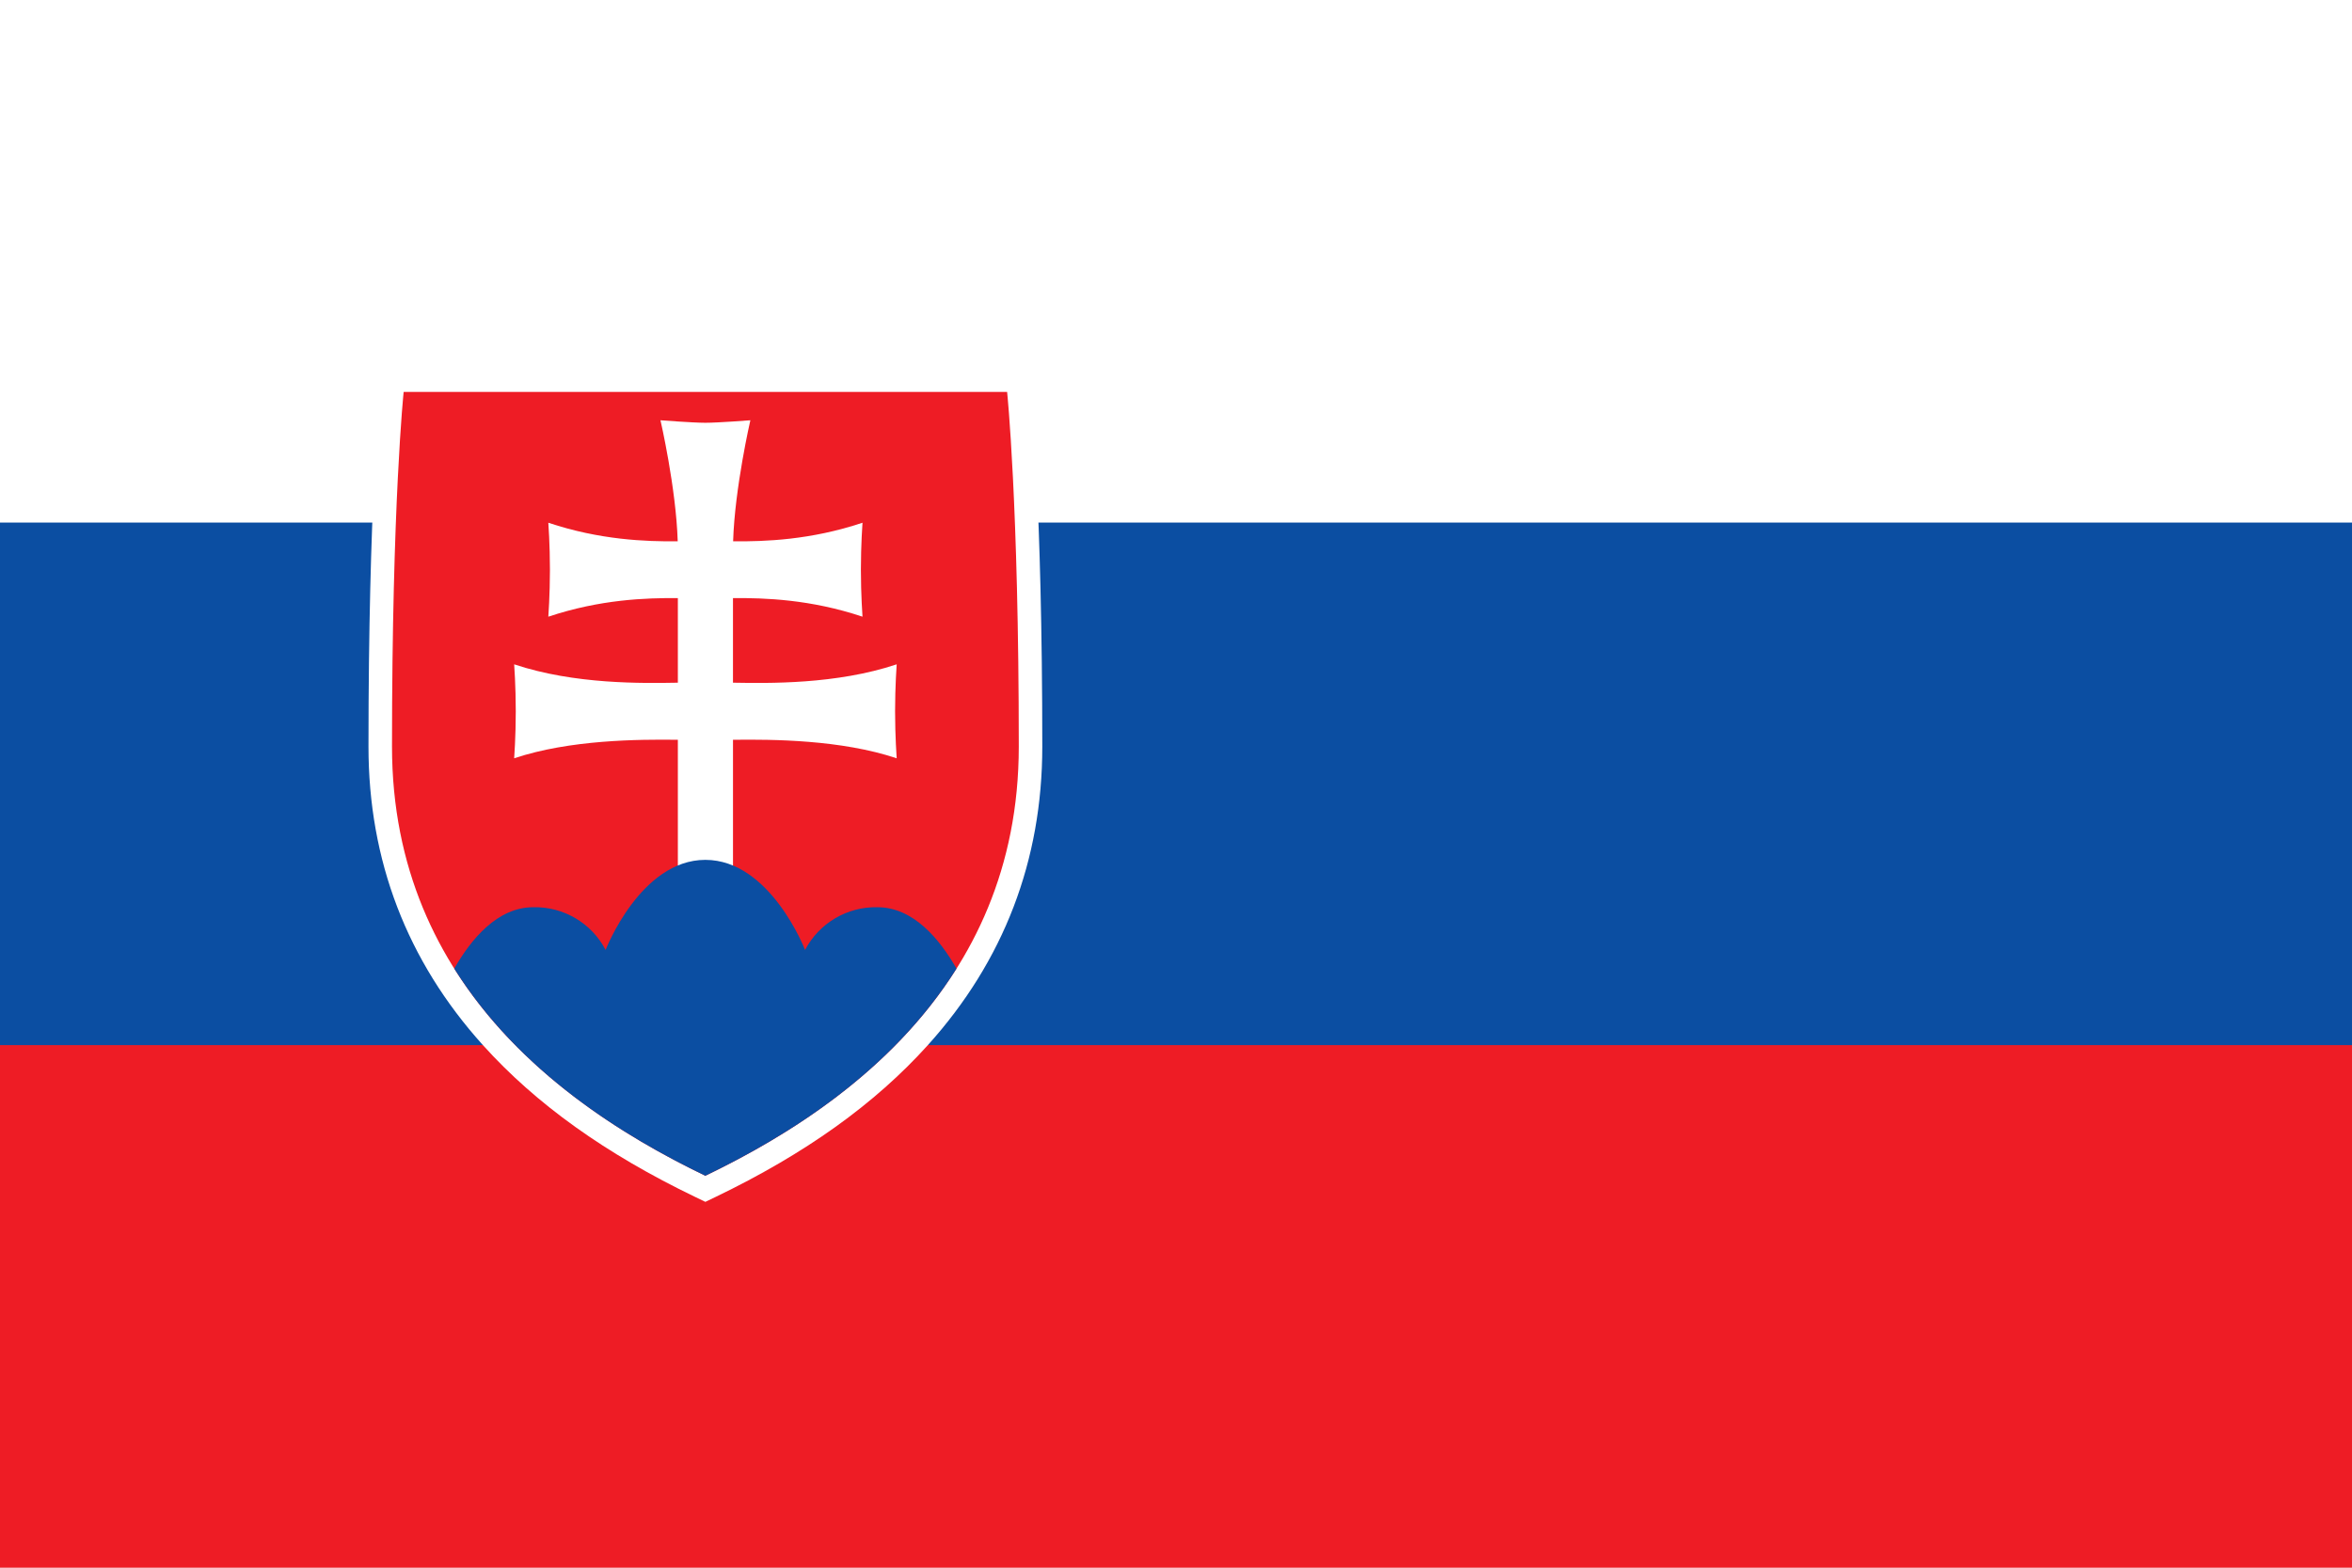
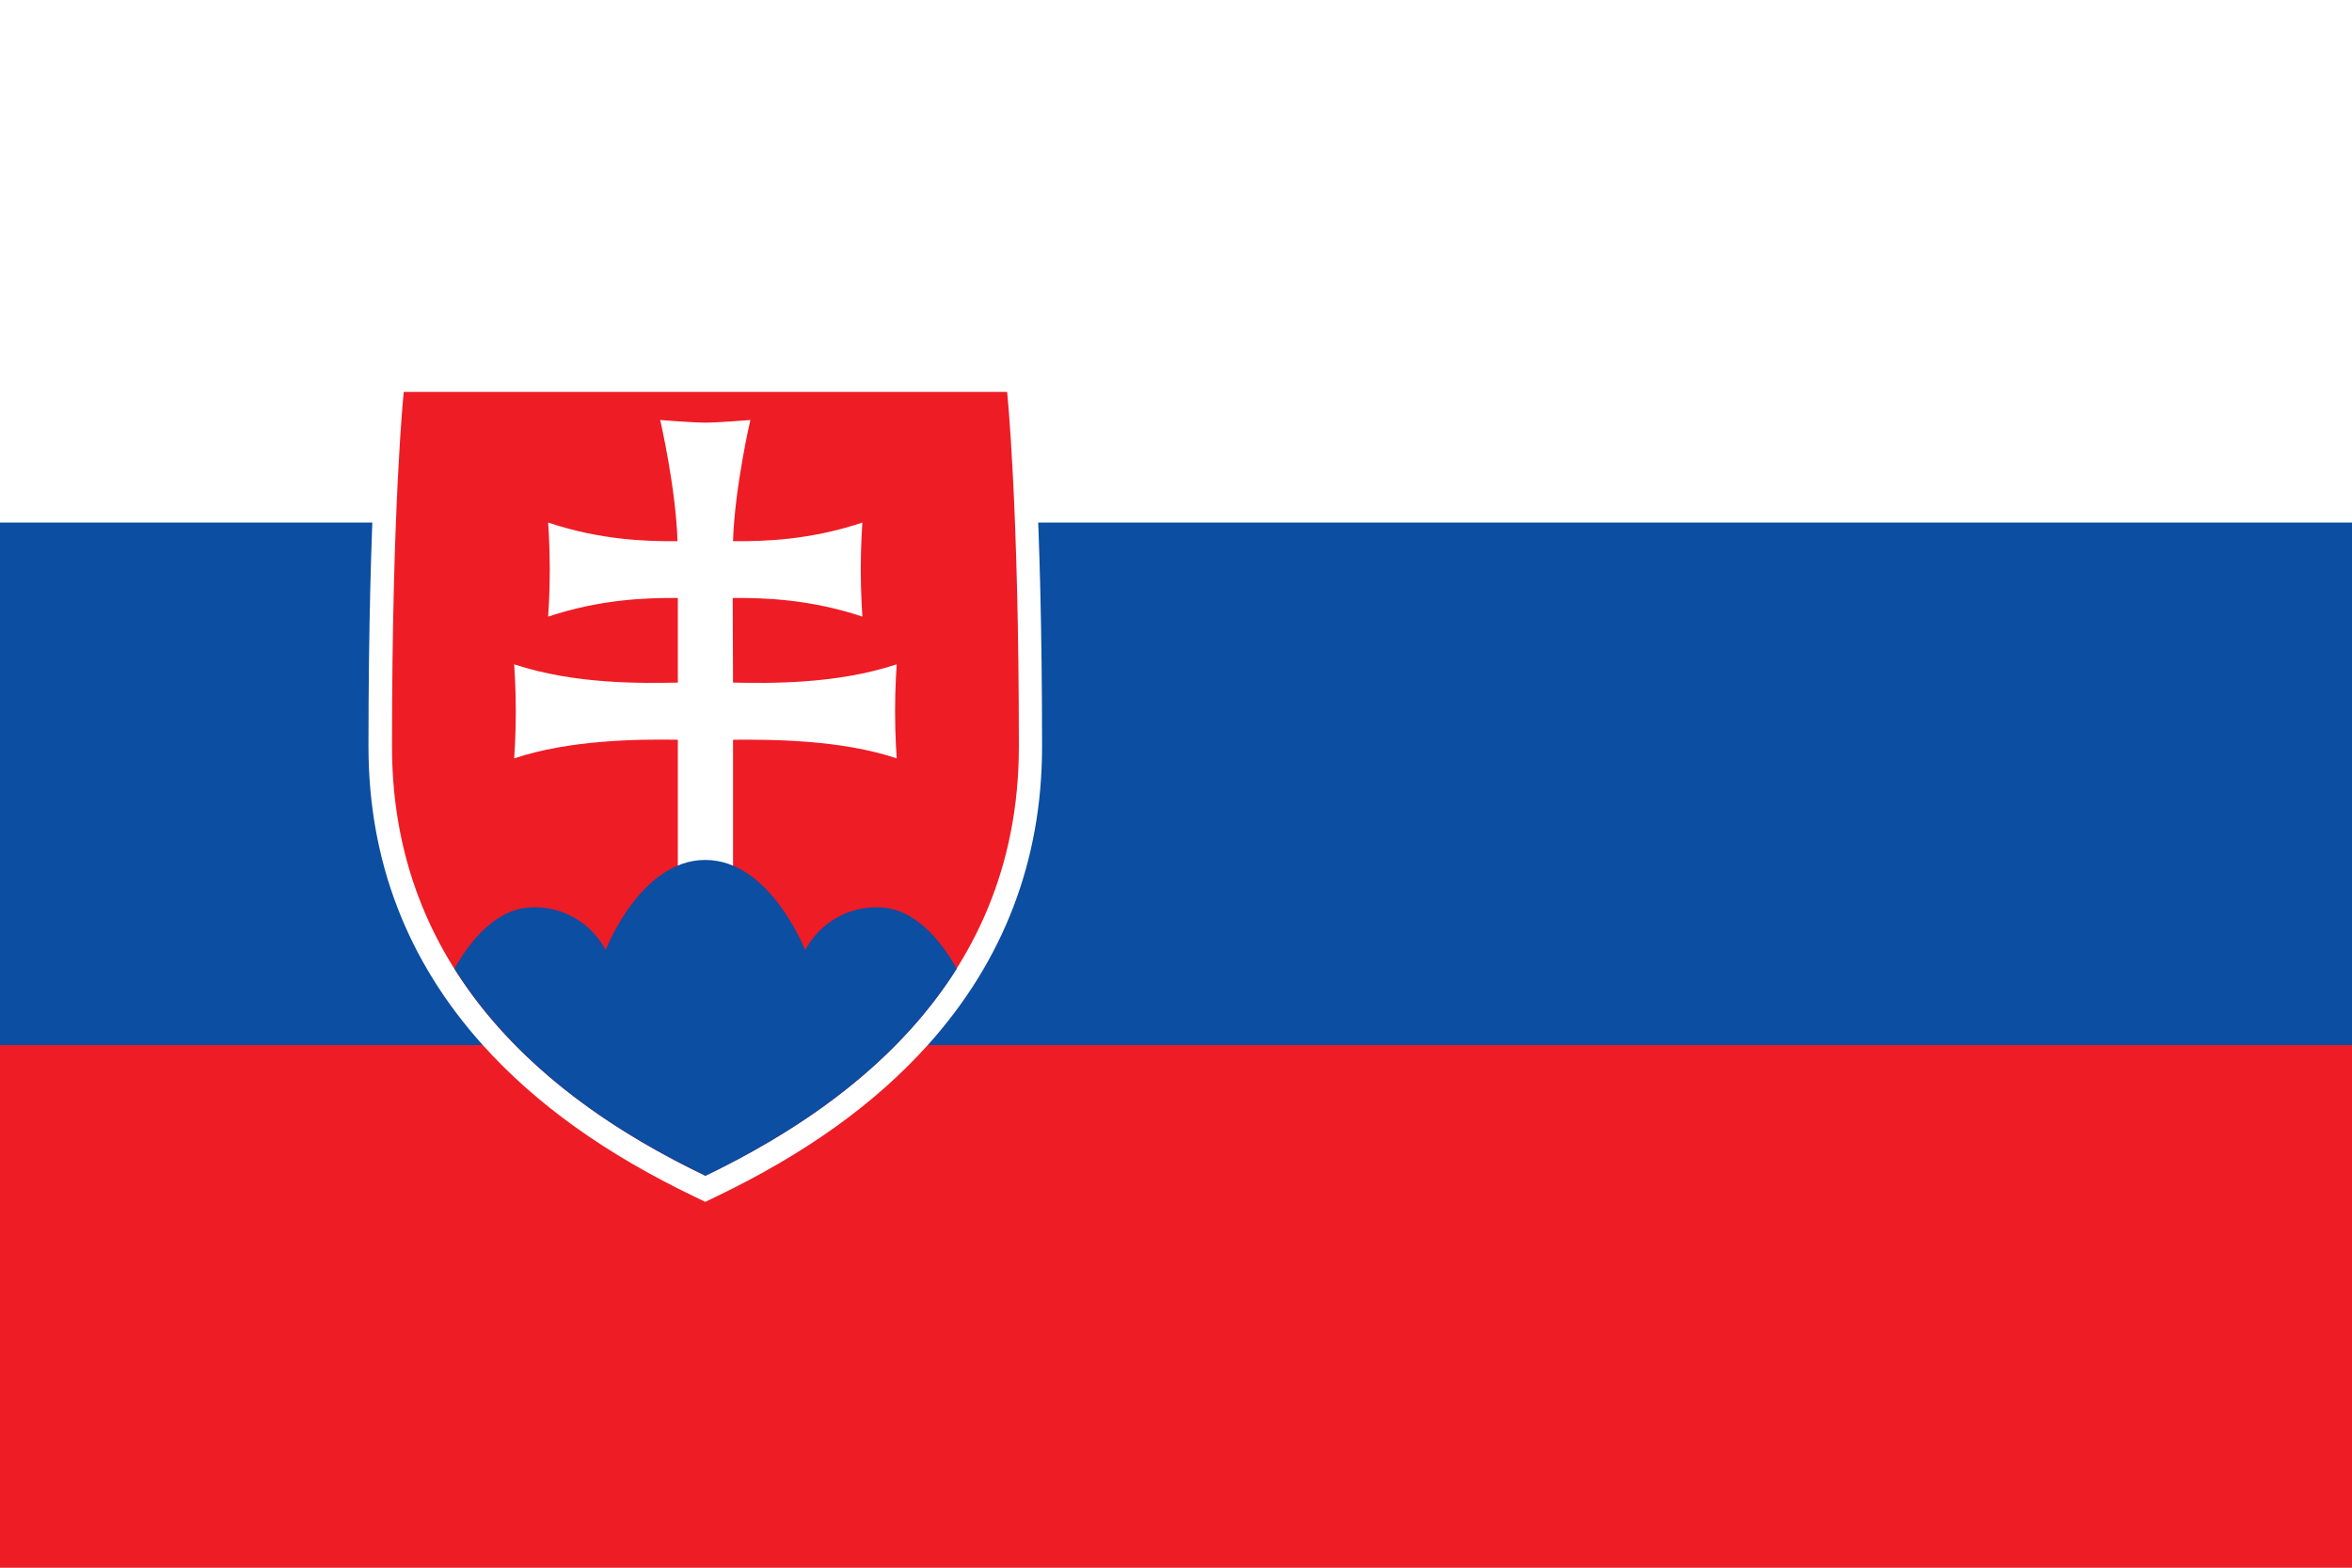
- <svg xmlns="http://www.w3.org/2000/svg" viewBox="0 0 900 600">
-   <path fill="#ee1c25" d="M0 0h900v600H0z" />
-   <path fill="#0b4ea2" d="M0 0h900v400H0z" />
-   <path fill="#fff" d="M0 0h900v200H0z" />
-   <path d="M393.479 141H146.358l-.847 8.059c-.184 1.752-4.511 43.971-4.511 136.69 0 43.563 14.726 82 43.77 114.23 20.349 22.585 46.923 41.6 81.242 58.129l3.9 1.881 3.906-1.881c34.32-16.53 60.9-35.544 81.246-58.129 29.044-32.234 43.771-70.667 43.771-114.23 0-92.718-4.328-134.938-4.512-136.69l-.844-8.059z" fill="#fff" />
-   <path d="M269.917 450C220.577 426.234 150 379.062 150 285.749S154.461 150 154.461 150h230.915s4.463 42.437 4.463 135.749S319.261 426.234 269.917 450z" fill="#ee1c25" />
-   <path d="M280.484 261.284c13.36.216 39.425.739 62.635-7.027 0 0-.613 8.306-.613 17.98s.613 17.982.613 17.982c-21.289-7.125-47.58-7.273-62.635-7.082v51.539h-21.1v-51.539c-15.055-.191-41.345-.043-62.635 7.082 0 0 .613-8.305.613-17.982s-.613-17.98-.613-17.98c23.21 7.766 49.275 7.243 62.635 7.027v-32.368c-12.177-.108-29.723.473-49.563 7.113 0 0 .613-8.305.613-17.982s-.613-17.981-.613-17.981c19.81 6.628 37.336 7.219 49.509 7.114-.626-20.5-6.6-46.332-6.6-46.332s12.289.959 17.2.959 17.2-.959 17.2-.959-5.969 25.835-6.6 46.33c12.174.106 29.7-.485 49.509-7.114 0 0-.613 8.305-.613 17.981s.613 17.982.613 17.982c-19.839-6.639-37.386-7.221-49.563-7.113v32.37z" fill="#fff" />
-   <path d="M269.9 329.094c-24.852 0-38.163 34.469-38.163 34.469a30.466 30.466 0 0 0-27.661-16.344c-13.719 0-23.829 12.2-30.256 23.5 24.959 39.7 64.78 64.207 96.079 79.281 31.305-15.075 71.152-39.571 96.112-79.281-6.427-11.3-16.537-23.5-30.256-23.5a30.539 30.539 0 0 0-27.693 16.344s-13.308-34.469-38.162-34.469z" fill="#0b4ea2" />
+ <svg xmlns="http://www.w3.org/2000/svg" version="1.1" id="Layer_1" x="0px" y="0px" viewBox="0 0 720 480" style="enable-background:new 0 0 720 480;" xml:space="preserve">
+   <g>
+     <path style="fill:#EE1C25;" d="M0,0h720v480H0V0z" />
+     <path style="fill:#0B4EA2;" d="M0,0h720v320H0V0z" />
+     <path style="fill:#FFFFFF;" d="M0,0h720v160H0V0z" />
+     <path style="fill:#FFFFFF;" d="M314.8,112.8H117.1l-0.7,6.4c-0.1,1.4-3.6,35.2-3.6,109.4c0,34.9,11.8,65.6,35,91.4   c16.3,18.1,37.5,33.3,65,46.5l3.1,1.5l3.1-1.5c27.5-13.2,48.7-28.4,65-46.5c23.2-25.8,35-56.5,35-91.4c0-74.2-3.5-108-3.6-109.4   L314.8,112.8L314.8,112.8z" />
+     <path style="fill:#EE1C25;" d="M215.9,360c-39.5-19-95.9-56.8-95.9-131.4s3.6-108.6,3.6-108.6h184.7c0,0,3.6,33.9,3.6,108.6   S255.4,341,215.9,360z" />
+     <path style="fill:#FFFFFF;" d="M224.4,209c10.7,0.2,31.5,0.6,50.1-5.6c0,0-0.5,6.6-0.5,14.4s0.5,14.4,0.5,14.4   c-17-5.7-38.1-5.8-50.1-5.7v41.2h-16.9v-41.2c-12-0.2-33.1,0-50.1,5.7c0,0,0.5-6.6,0.5-14.4c0-7.7-0.5-14.4-0.5-14.4   c18.6,6.2,39.4,5.8,50.1,5.6v-25.9c-9.7-0.1-23.8,0.4-39.7,5.7c0,0,0.5-6.6,0.5-14.4s-0.5-14.4-0.5-14.4   c15.8,5.3,29.9,5.8,39.6,5.7c-0.5-16.4-5.3-37.1-5.3-37.1s9.8,0.8,13.8,0.8c3.9,0,13.8-0.8,13.8-0.8s-4.8,20.7-5.3,37.1   c9.7,0.1,23.8-0.4,39.6-5.7c0,0-0.5,6.6-0.5,14.4c0,7.7,0.5,14.4,0.5,14.4c-15.9-5.3-29.9-5.8-39.7-5.7L224.4,209L224.4,209z" />
+     <path style="fill:#0B4EA2;" d="M215.9,263.3c-19.9,0-30.5,27.6-30.5,27.6c-4.3-8.2-12.9-13.3-22.1-13.1c-11,0-19.1,9.8-24.2,18.8   c20,31.8,51.8,51.4,76.9,63.4c25-12.1,56.9-31.7,76.9-63.4c-5.1-9-13.2-18.8-24.2-18.8c-9.3-0.2-17.8,4.9-22.2,13.1   C246.4,290.9,235.8,263.3,215.9,263.3L215.9,263.3z" />
+   </g>
</svg>
